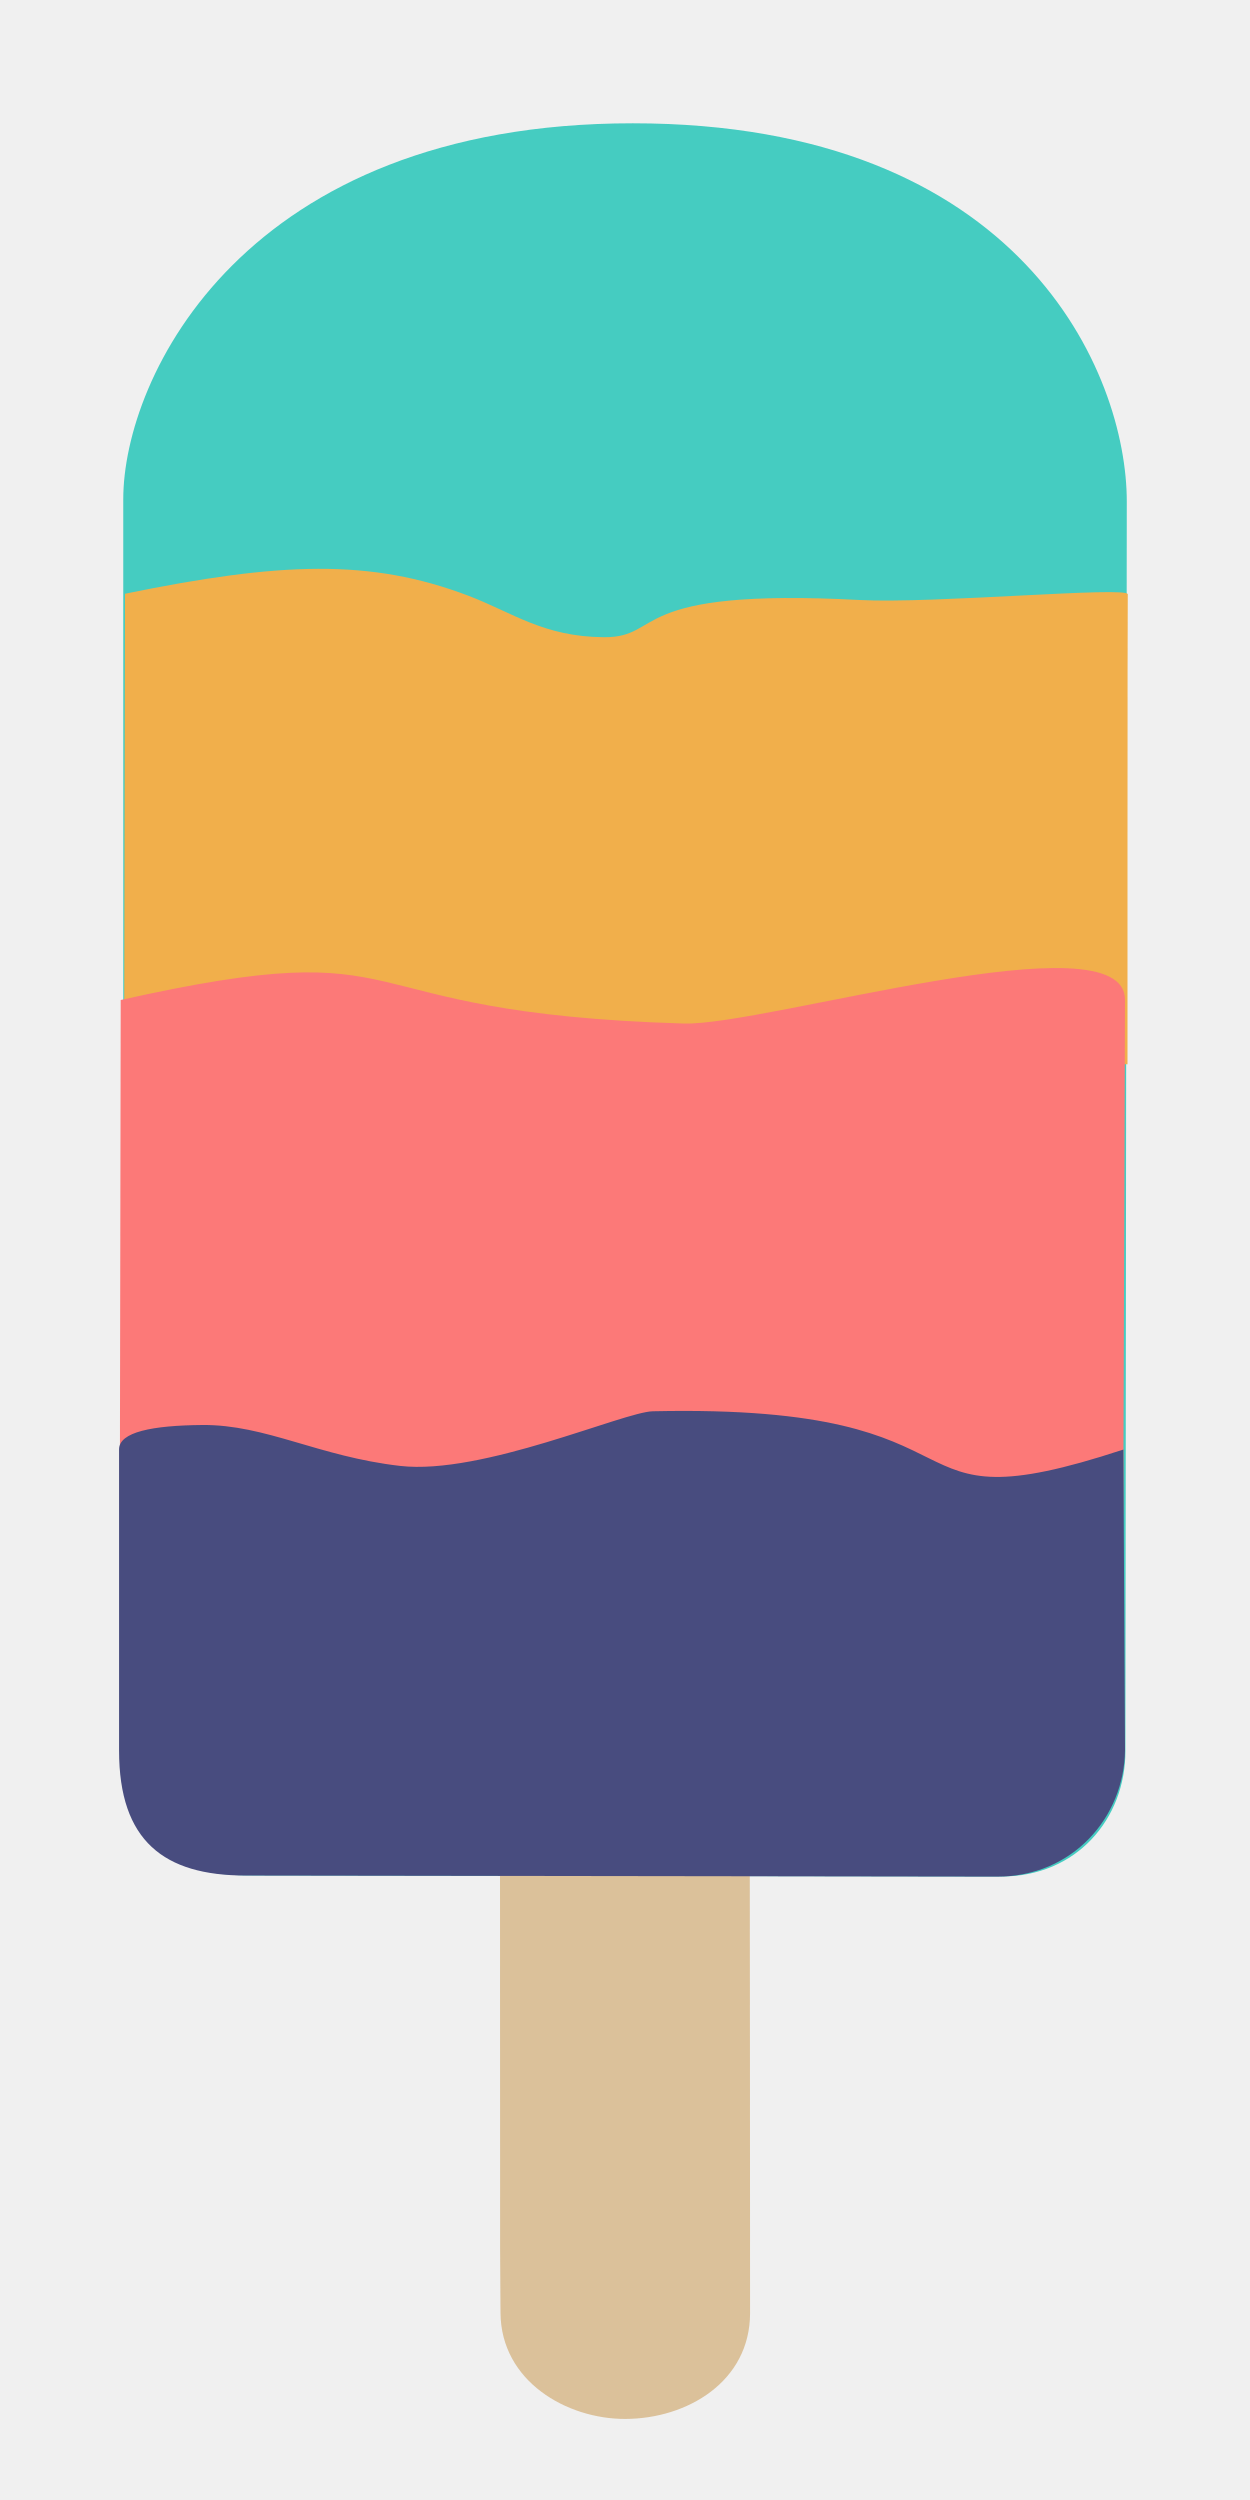
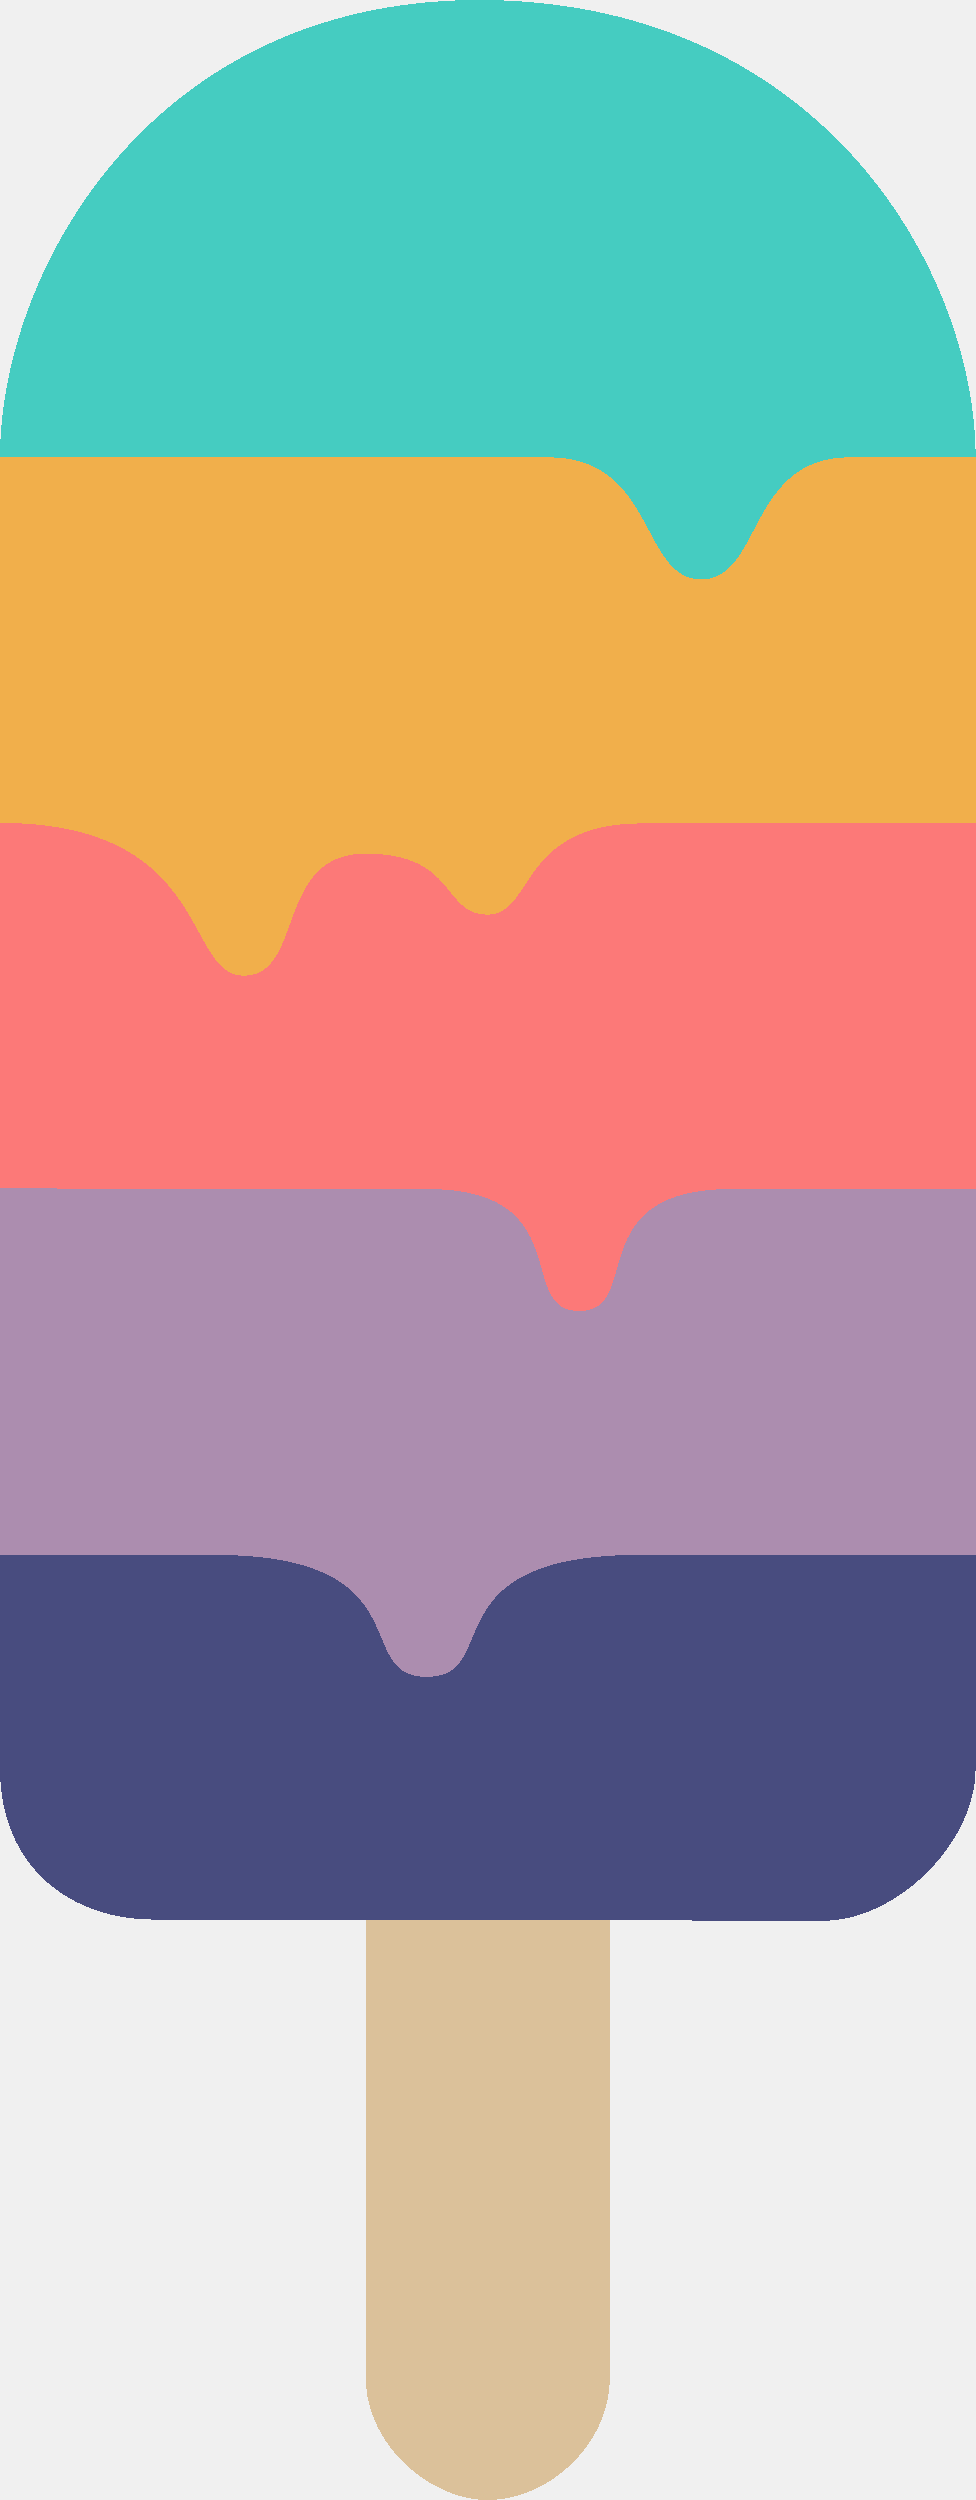
- <svg xmlns="http://www.w3.org/2000/svg" width="200" height="400" version="1.1" id="svg104">
+ <svg xmlns="http://www.w3.org/2000/svg" shape-rendering="crispEdges" id="svg104" version="1.1" height="410" width="160">
  <defs id="defs108" />
  <g id="g102">
-     <path fill="#45ccc1" stroke-width="1.5" d="m 19.721,280.069 c 0,14.521 7.246,19.982 20.186,20 l 120.329,0.171 c 12,0.017 19.817,-9.217 19.829,-20.014 L 180.286,80.276 C 180.309,59.776 163.507,19.727 101.25,19.727 c -62.257,0 -81.529,40.632 -81.529,60.157 z" id="svg_2" />
-     <path fill="#dbc19a" stroke="null" stroke-width="1.5" stroke-opacity="null" d="m 80.08,370.045 c 0.067,10.961 10.606,17.013 19.97,16.985 C 110,387 120,381.03 120.011,370.106 c 0.013,-12.255 -0.049,-75.03 -0.049,-75.03 0.125,0.25 -40.212,-0.066 -39.962,-0.076 l 0.019,65.106 z" id="svg_9" />
-     <path fill="#fff" stroke="#000" stroke-width="1.5" id="svg_1" />
-     <path fill="#45ccc1" stroke-width="1.5" id="svg_4" />
-     <path fill="#45ccc1" stroke="null" stroke-width="1.5" stroke-opacity="null" fill-opacity="null" id="svg_7" />
+     <path id="svg_9" d="m 60,390 c 0,10.962 10.636,20.029 20,20 9.951,-0.03 19.989,-9.076 20,-20 0.013,-12.255 0,-80 0,-80 H 60 v 70.106 z" stroke-opacity="null" stroke-width="1.5" stroke="null" fill="#dbc19a" />
+     <path style="fill:#484c7f;fill-opacity:1" id="svg_2" d="m 0,290 c 0,16.577 12.061,24.781 25,24.804 L 135,315 c 12,0.021 25,-12.674 25,-25 V 75 H 0 Z" stroke-width="1.5" fill="#45ccc1" />
+     <path d="" id="svg_1" stroke-width="1.5" stroke="#000" fill="#fff" />
+     <path d="" id="svg_4" stroke-width="1.5" fill="#45ccc1" />
+     <path d="" id="svg_7" fill-opacity="null" stroke-opacity="null" stroke-width="1.5" stroke="null" fill="#45ccc1" />
+     <path fill="#45ccc1" stroke-width="1.5" d="M 0,254.95 35,255 c 35,0 22.307,20 35,20 12.693,0 0,-20 35,-20 h 55 V 175 H 0 Z" id="svg_2-2-8-7" style="fill:#ac8daf;fill-opacity:1" />
+     <path d="m 0,134.951 v 59.949 L 70,195 c 25,0 14.328,20 25,20 10.672,0 0,-20 25,-20 l 40,-0.049 v -60 z" style="fill:#fc7978;fill-opacity:1" id="svg_2-2-8" />
+     <path fill="#45ccc1" stroke-width="1.5" d="M 0,134.95 C 35,135 30,160 40,160 c 10,0 5,-20 20,-20 15,0 12.4,10 20,10 7.6,0 5,-14.956 25.382,-14.968 L 160,135 V 75 H 0 Z" id="svg_2-2" style="fill:#f1af4b;fill-opacity:1" />
+     <path fill="#45ccc1" stroke-width="1.5" d="M 90,75.011 C 107.6,75 105,95 115,95.011 c 10,0.011 7.6,-20.011 24.333,-20 H 160 c 0,-30 -24.659,-74.187 -80,-75 C 24.653,-0.802 0,44.818 0,75.011 Z" id="svg_2-7" />
  </g>
-   <path style="fill:#f1af4b;fill-opacity:1" id="svg_2-8-4-1" d="m 180.402,170.282 -19.902,-0.349 -120.329,0.214 c -12,0.021 -20.313,-0.169 -20.313,-0.169 L 20,95 C 44.868,89.911 59.234,89.35 74.945,95.32 82,98 86.938,101.883 96.62,101.954 106.302,102.024 100,94 137.581,96.002 c 11.565,0.616 42.95,-2.225 42.862,-0.916 -0.053,0.793 -0.042,75.196 -0.042,75.196 z" stroke-width="1.5" fill="#45ccc1" />
-   <path fill="#45ccc1" stroke-width="1.5" d="m 179.716,242.28 -19.902,-0.382 -120.329,0.233 c -12,0.023 -20.313,-0.184 -20.313,-0.184 L 19.314,160 c 49.737,-11.124 33.07,2.052 90.066,3.765 C 122.442,164.157 180,146.483 180,159.961 Z" id="svg_2-8-4" style="fill:#fc7978;fill-opacity:1" />
-   <path d="m 32.355,228 c -7.966,0.07 -13.305,1.116 -13.305,3.9 v 48.186 c 0,14.521 7.246,19.982 20.186,20 l 120.328,0.172 C 171.564,300.275 179.908,290.797 180,280 l -0.264,-48.072 C 140,245 161.454,224.545 104.458,225.803 99.764,225.906 77.131,236.047 64.035,234.548 50.94,233.05 42.534,227.911 32.355,228 Z" style="fill:#484c7f;fill-opacity:1" id="svg_2-8" />
</svg>
